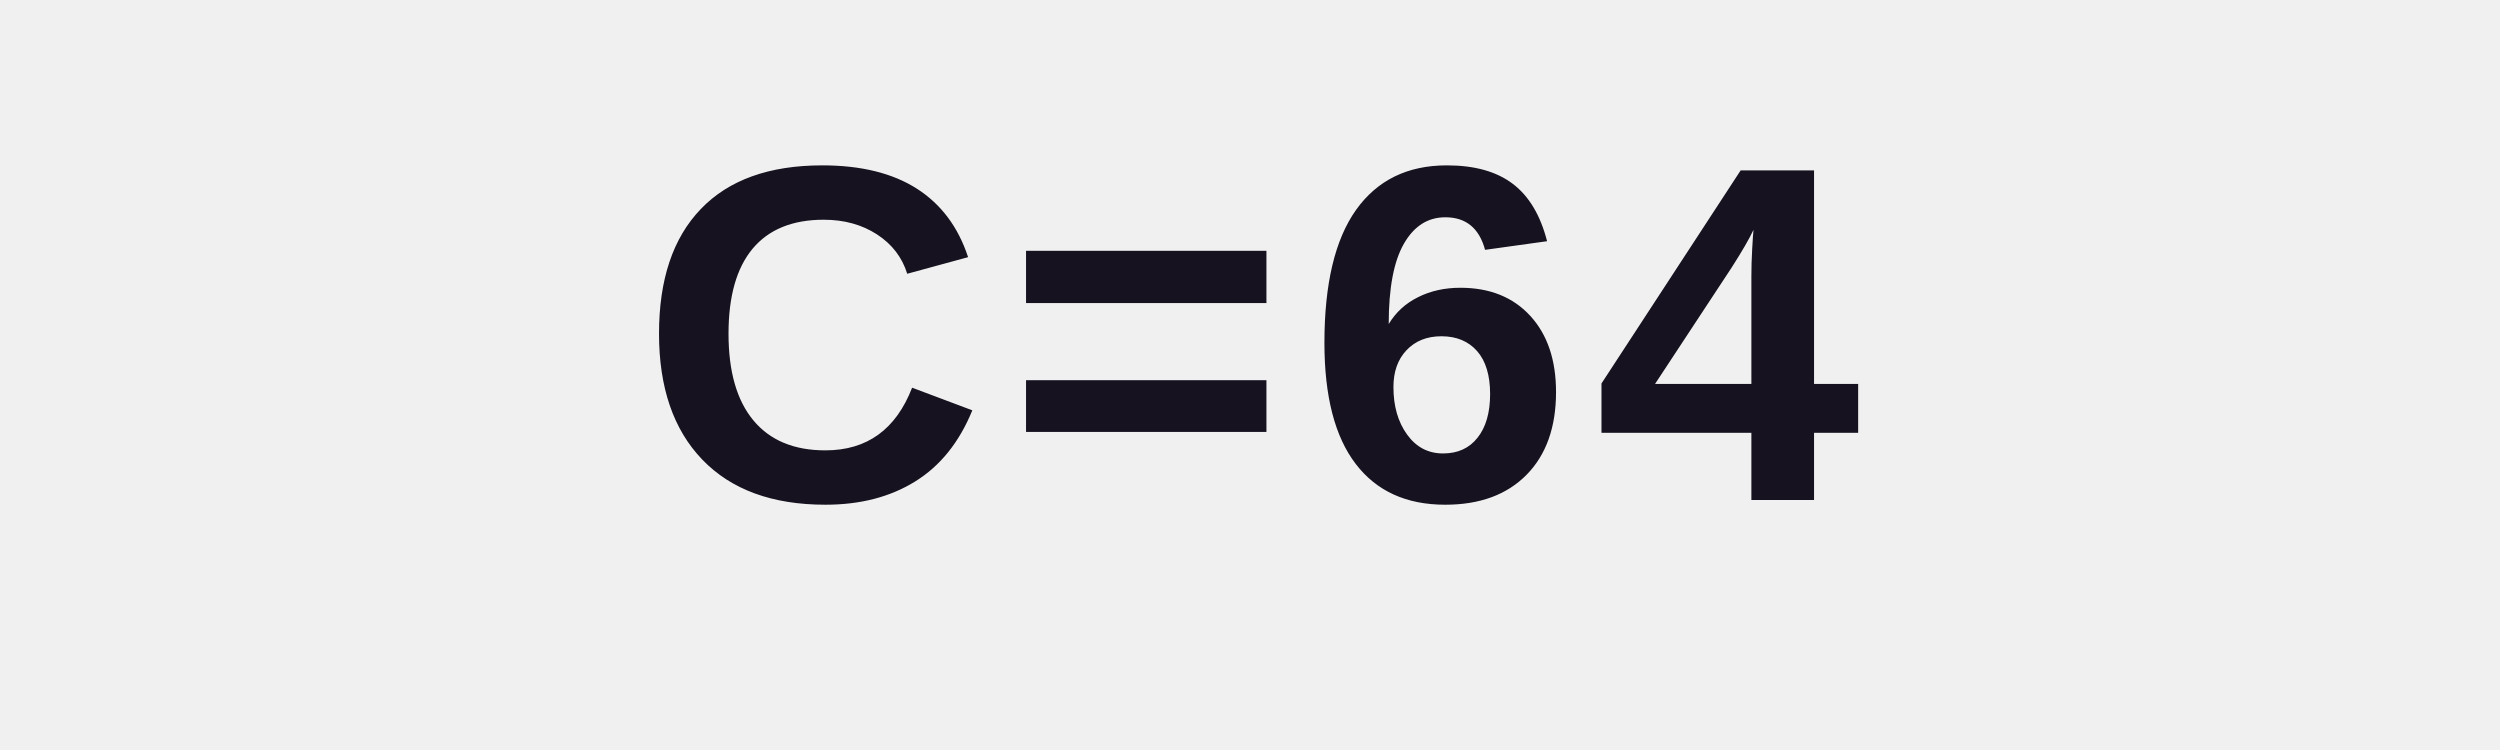
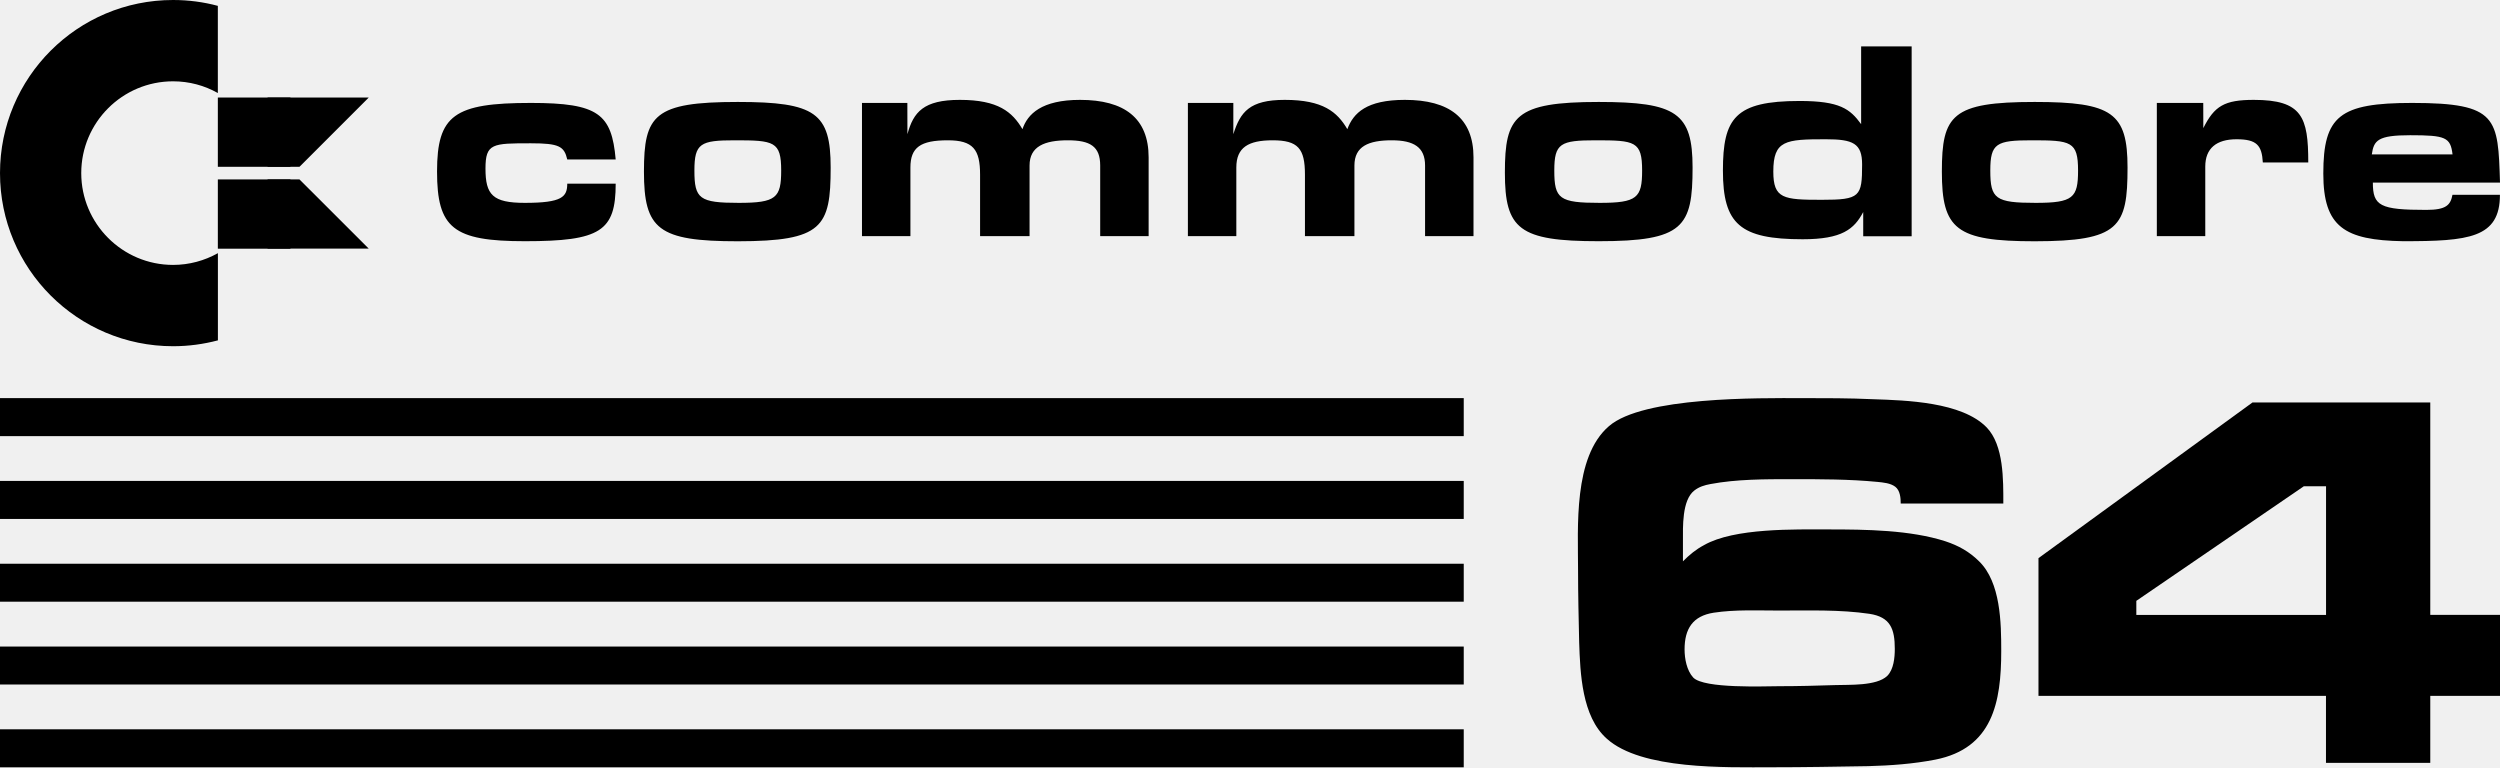
- <svg xmlns="http://www.w3.org/2000/svg" viewBox="0 0 240 72">
-   <text x="120" y="48" fill="#17121f" font-family="Arial, sans-serif" font-size="46" font-weight="700" letter-spacing="2" text-anchor="middle">C=64</text>
+ <svg xmlns="http://www.w3.org/2000/svg" version="1.1" id="Layer_1" x="0px" y="0px" viewBox="0 0 3840 1178.6" style="enable-background:new 0 0 3840 1178.6;" xml:space="preserve">
+   <style type="text/css">
+ 	.st0{fill-rule:evenodd;clip-rule:evenodd;fill:#FD2537;}
+ 	.st1{fill-rule:evenodd;clip-rule:evenodd;fill:#FD7801;}
+ 	.st2{fill-rule:evenodd;clip-rule:evenodd;fill:#F2F540;}
+ 	.st3{fill-rule:evenodd;clip-rule:evenodd;fill:#48CC31;}
+ 	.st4{fill-rule:evenodd;clip-rule:evenodd;fill:#14A3FD;}
+ 	.st5{fill:#FFFFFF;}
+ 	.st6{fill-rule:evenodd;clip-rule:evenodd;}
+ 	.st7{fill-rule:evenodd;clip-rule:evenodd;fill:#FFFFFF;}
+ </style>
+   <g>
+     <g>
+       <g>
+         <polygon id="polygon7_6_" class="st6" points="0,611.5 0,611.5 2248.3,611.5 2248.3,669.9 0,669.9    " />
+         <polygon class="st6" points="0,738.7 0,738.7 2248.3,738.7 2248.3,797.1 0,797.1    " />
+         <polygon class="st6" points="0,865.9 0,865.9 2248.3,865.9 2248.3,924.2 0,924.2    " />
+         <polygon class="st6" points="0,993.1 0,993.1 2248.3,993.1 2248.3,1051.4 0,1051.4    " />
+         <polygon id="polygon15_6_" class="st6" points="0,1120.2 0,1120.2 2248.3,1120.2 2248.3,1178.6 0,1178.6    " />
+       </g>
+     </g>
+     <g>
+       <path d="M2919.5,773.4c0-8.3-0.8-19.9-8.3-25.7c-7.5-5.8-19.1-6.6-27.4-7.5c-43.2-4.2-88-4.2-132-4.2c-40.7,0-84.7,0-124.5,7.5    c-9.1,1.7-17.4,4.1-24.9,10c-19.1,14.9-17.4,56.4-17.4,78v21.6v9.1c10-10,19.9-18.3,32.4-24.9c46.5-26.6,139.5-24.1,191.7-24.1    c56.4,0,125.3,0.8,179.3,18.3c19.9,6.6,36.5,15.8,51.5,30.7c33.2,32.4,34,94.6,34,137.8c0,78.9-13.3,149.4-101.3,166.8    c-34,6.6-68.9,9.1-102.9,10c-49.8,0.8-98.8,1.7-148.6,1.7c-69.7,0-200,4.2-253.2-44c-38.2-34-40.7-100.4-42.3-147.8    c-0.8-36.5-1.7-73.9-1.7-110.4c0-66.4-7.5-174.3,47.3-221.6c52.3-45.7,230.8-43.2,296.3-43.2c36.5,0,73,0,109.6,1.7    c50.6,1.7,136.1,4.1,174.3,43.2c26.6,27.4,25.7,81.3,25.7,117H2919.5z M2871.3,942.8c-44.8-6.6-93-5-138.6-5    c-33.2,0-67.2-1.7-100.4,3.3c-32.4,5-44.8,24.9-44.8,56.4c0,14.1,3.3,32.4,13.3,43.2c16.6,17.4,110.4,13.3,132,13.3    c29.1,0,57.3-0.8,86.3-1.7c20.8-0.8,63.1,1.7,79.7-14.1c10-10,11.6-28.2,11.6-41.5C2910.4,966,2903.7,947.7,2871.3,942.8z" />
+       <path d="M3732.9,1068.9v102.9h-160.2v-102.9h-441.6V857.3l328.7-239.1h273.1v326.2H3840v124.5H3732.9z M3572.7,746.9h-34    l-257.3,176v21.6h291.4V746.9z" />
+     </g>
+     <g>
+       <path id="path4595_9_" d="M3384.2,158.1h-71.3v204.6h74.4V255.8c0-27.9,17.1-41.9,48.1-41.9c31,0,38.8,9.3,40.3,35.6h69.8    c0-69.7-9.3-96.1-83.7-96.1c-45,0-60.5,9.3-77.5,43.4L3384.2,158.1L3384.2,158.1z M3726.8,322.4c-71.3,0-82.1-6.2-82.1-41.9H3840    c-3.1-99.2-3.1-122.4-134.9-122.4c-111.6,0-136.5,20.1-136.5,108.5c0,82.2,32.6,102.3,122.5,103.9c100.8,0,148.8-4.7,148.8-71.3    h-72.9C3764,314.7,3757.8,322.4,3726.8,322.4z M3643.1,237.2c3.1-21.7,9.3-29.5,58.9-29.5c54.3,0,62,3.1,65.1,29.5H3643.1z     M871.3,244.9h74.4c-6.2-69.8-26.4-86.8-130.2-86.8c-117.8,0-144.2,18.6-144.2,105.4c0,86.8,24.8,107,134.9,107    c116.3,0,139.5-15.5,139.5-88.4h-74.4c0,20.2-7.7,29.5-65.1,29.5c-49.6,0-60.5-12.4-60.5-52.7c0-38.8,10.8-38.8,69.8-38.8    C858.9,220.1,866.6,224.8,871.3,244.9z M2599.8,257.3c0-83.7-24.8-100.7-144.2-100.7c-128.7,0-144.1,21.7-144.1,108.5    c0,86.8,21.7,105.4,144.1,105.4C2585.8,370.5,2599.8,348.8,2599.8,257.3z M2387.4,262c0-41.9,9.3-46.5,63.6-46.5    c60.5,0,71.3,1.5,71.3,46.5c0,41.9-7.8,49.6-65.1,49.6C2395.1,311.6,2387.4,305.4,2387.4,262L2387.4,262z M3267.9,257.3    c0-83.7-23.3-100.7-142.6-100.7c-127.1,0-142.6,20.1-142.6,107c0,88.4,21.7,107,142.6,107C3255.5,370.5,3267.9,348.8,3267.9,257.3    z M3057.1,262c0-41.9,9.3-46.5,63.5-46.5c60.5,0,71.3,1.5,71.3,46.5c0,41.9-7.7,49.6-65.1,49.6    C3064.9,311.6,3057.1,305.4,3057.1,262z M1275.9,257.3c0-83.7-23.3-100.7-142.6-100.7c-128.7,0-144.2,20.1-144.2,107    c0,88.4,21.7,107,144.2,107C1263.5,370.5,1275.9,348.8,1275.9,257.3z M1066.6,262c0-41.9,9.3-46.5,62-46.5    c60.5,0,71.3,1.5,71.3,46.5c0,41.9-7.8,49.6-65.1,49.6C1074.3,311.6,1066.6,305.4,1066.6,262z M2858.7,71.3v119.4    c-17-23.3-32.5-35.6-94.5-35.6c-99.2,0-117.8,26.4-117.8,107c0,82.2,26.4,105.4,122.5,105.4c60.5,0,79.1-15.5,93-41.8v37.2h74.4    V71.3L2858.7,71.3L2858.7,71.3z M2804.4,213.9c41.8,0,55.8,6.2,55.8,38.7c0,49.6-3.1,54.3-62,54.3c-58.9,0-74.4-1.6-74.4-43.4    C2723.8,215.5,2742.4,213.9,2804.4,213.9z M1393.7,158.1h-69.7v204.6h74.4V257.3c0-31,15.5-41.8,57.4-41.8    c38.8,0,49.6,13.9,49.6,52.7v94.5h76V254.2c0-29.5,23.2-38.7,58.9-38.7c34.1,0,49.6,9.3,49.6,38.7v108.5h74.4V241.8    c0-60.4-37.2-88.4-105.4-88.4c-58.9,0-80.6,21.7-88.4,45c-15.5-26.4-37.2-45-96.1-45c-55.8,0-71.3,18.6-80.6,52.7L1393.7,158.1    L1393.7,158.1z M1894.4,158.1h-69.8v204.6h74.4V257.3c0-31,18.6-41.8,55.8-41.8c38.8,0,49.6,12.4,49.6,52.7v94.5h76V254.2    c0-29.5,21.7-38.7,57.4-38.7c34.1,0,51.1,10.8,51.1,38.7v108.5h74.4V241.8c0-60.4-37.2-88.4-105.4-88.4c-58.9,0-79.1,20.1-88.4,45    c-15.5-26.4-37.2-45-96.1-45c-54.2,0-68.2,18.6-79,52.7L1894.4,158.1L1894.4,158.1z" />
+       <g>
+         <path d="M334.6,388.9c-20.4,11.4-43.8,18-68.8,18c-77.7,0-141-63.2-141-141s63.2-141,141-141c25,0,48.4,6.5,68.8,18V9     c-21.9-5.9-45-9-68.8-9C119,0,0,119,0,265.9s119,265.9,265.9,265.9c23.8,0,46.8-3.2,68.8-9V388.9z" />
+         <g>
+           <g>
+             <rect x="334.6" y="149.8" width="111.5" height="106.4" />
+             <polygon points="566.4,149.8 460,256.2 411,256.2 411,149.8      " />
+           </g>
+           <g>
+             <rect x="334.6" y="275.6" width="111.5" height="106.4" />
+             <polygon points="566.4,381.9 460,275.6 411,275.6 411,381.9      " />
+           </g>
+         </g>
+       </g>
+     </g>
+   </g>
</svg>
